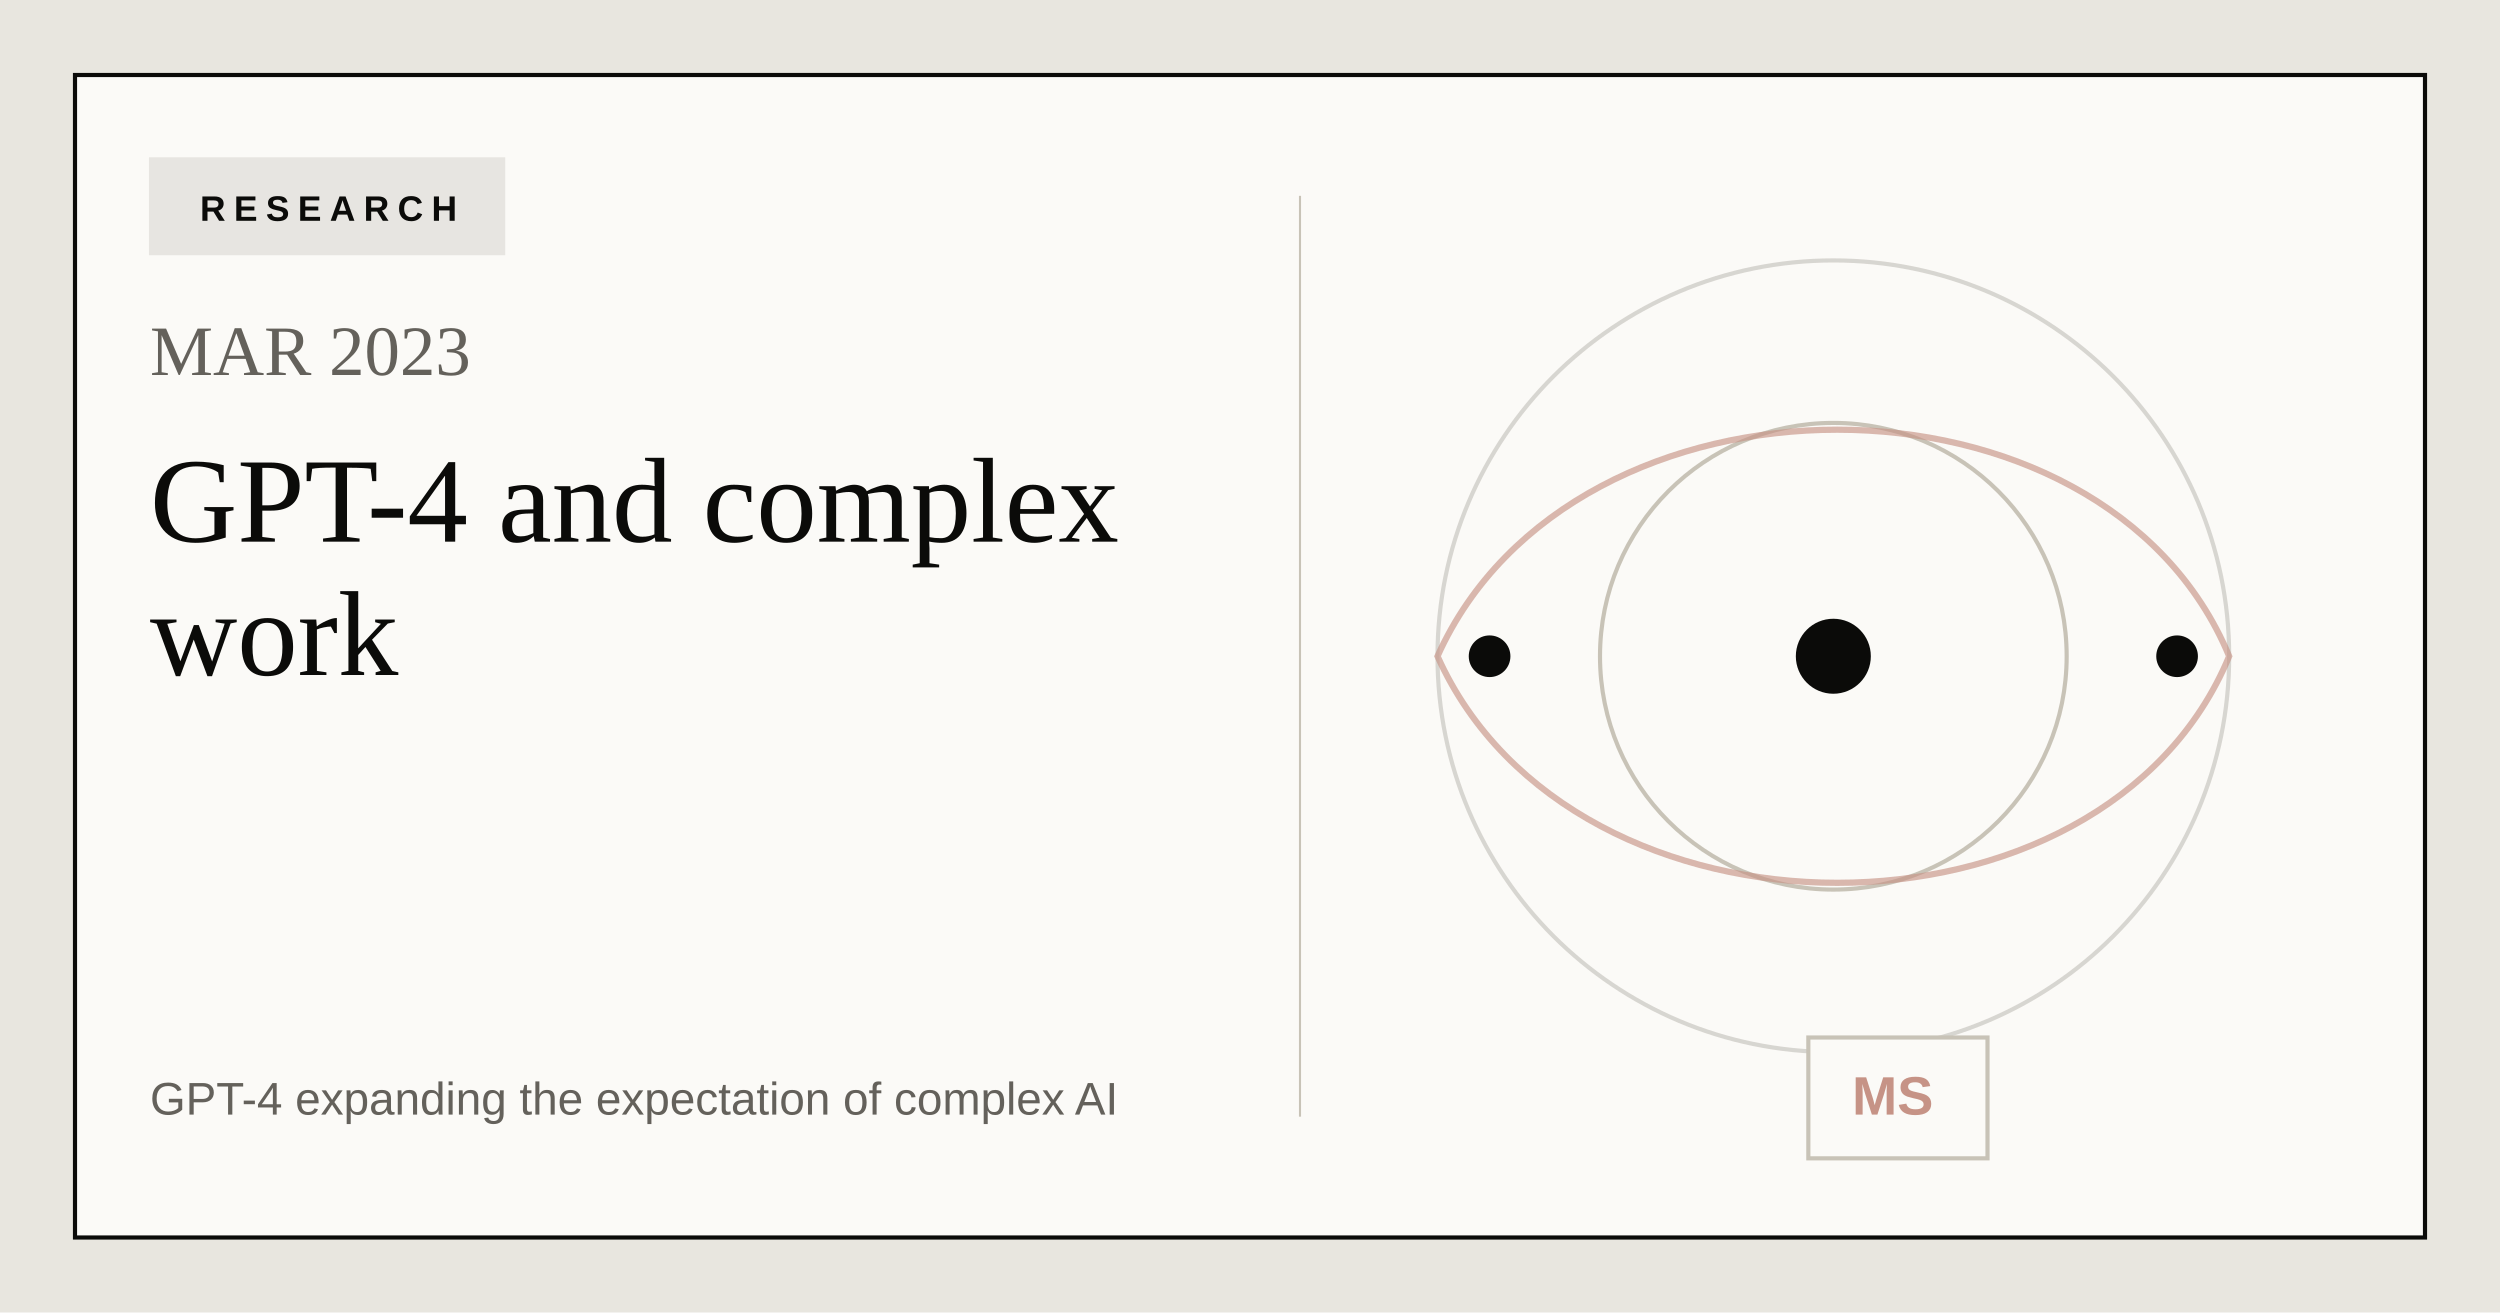
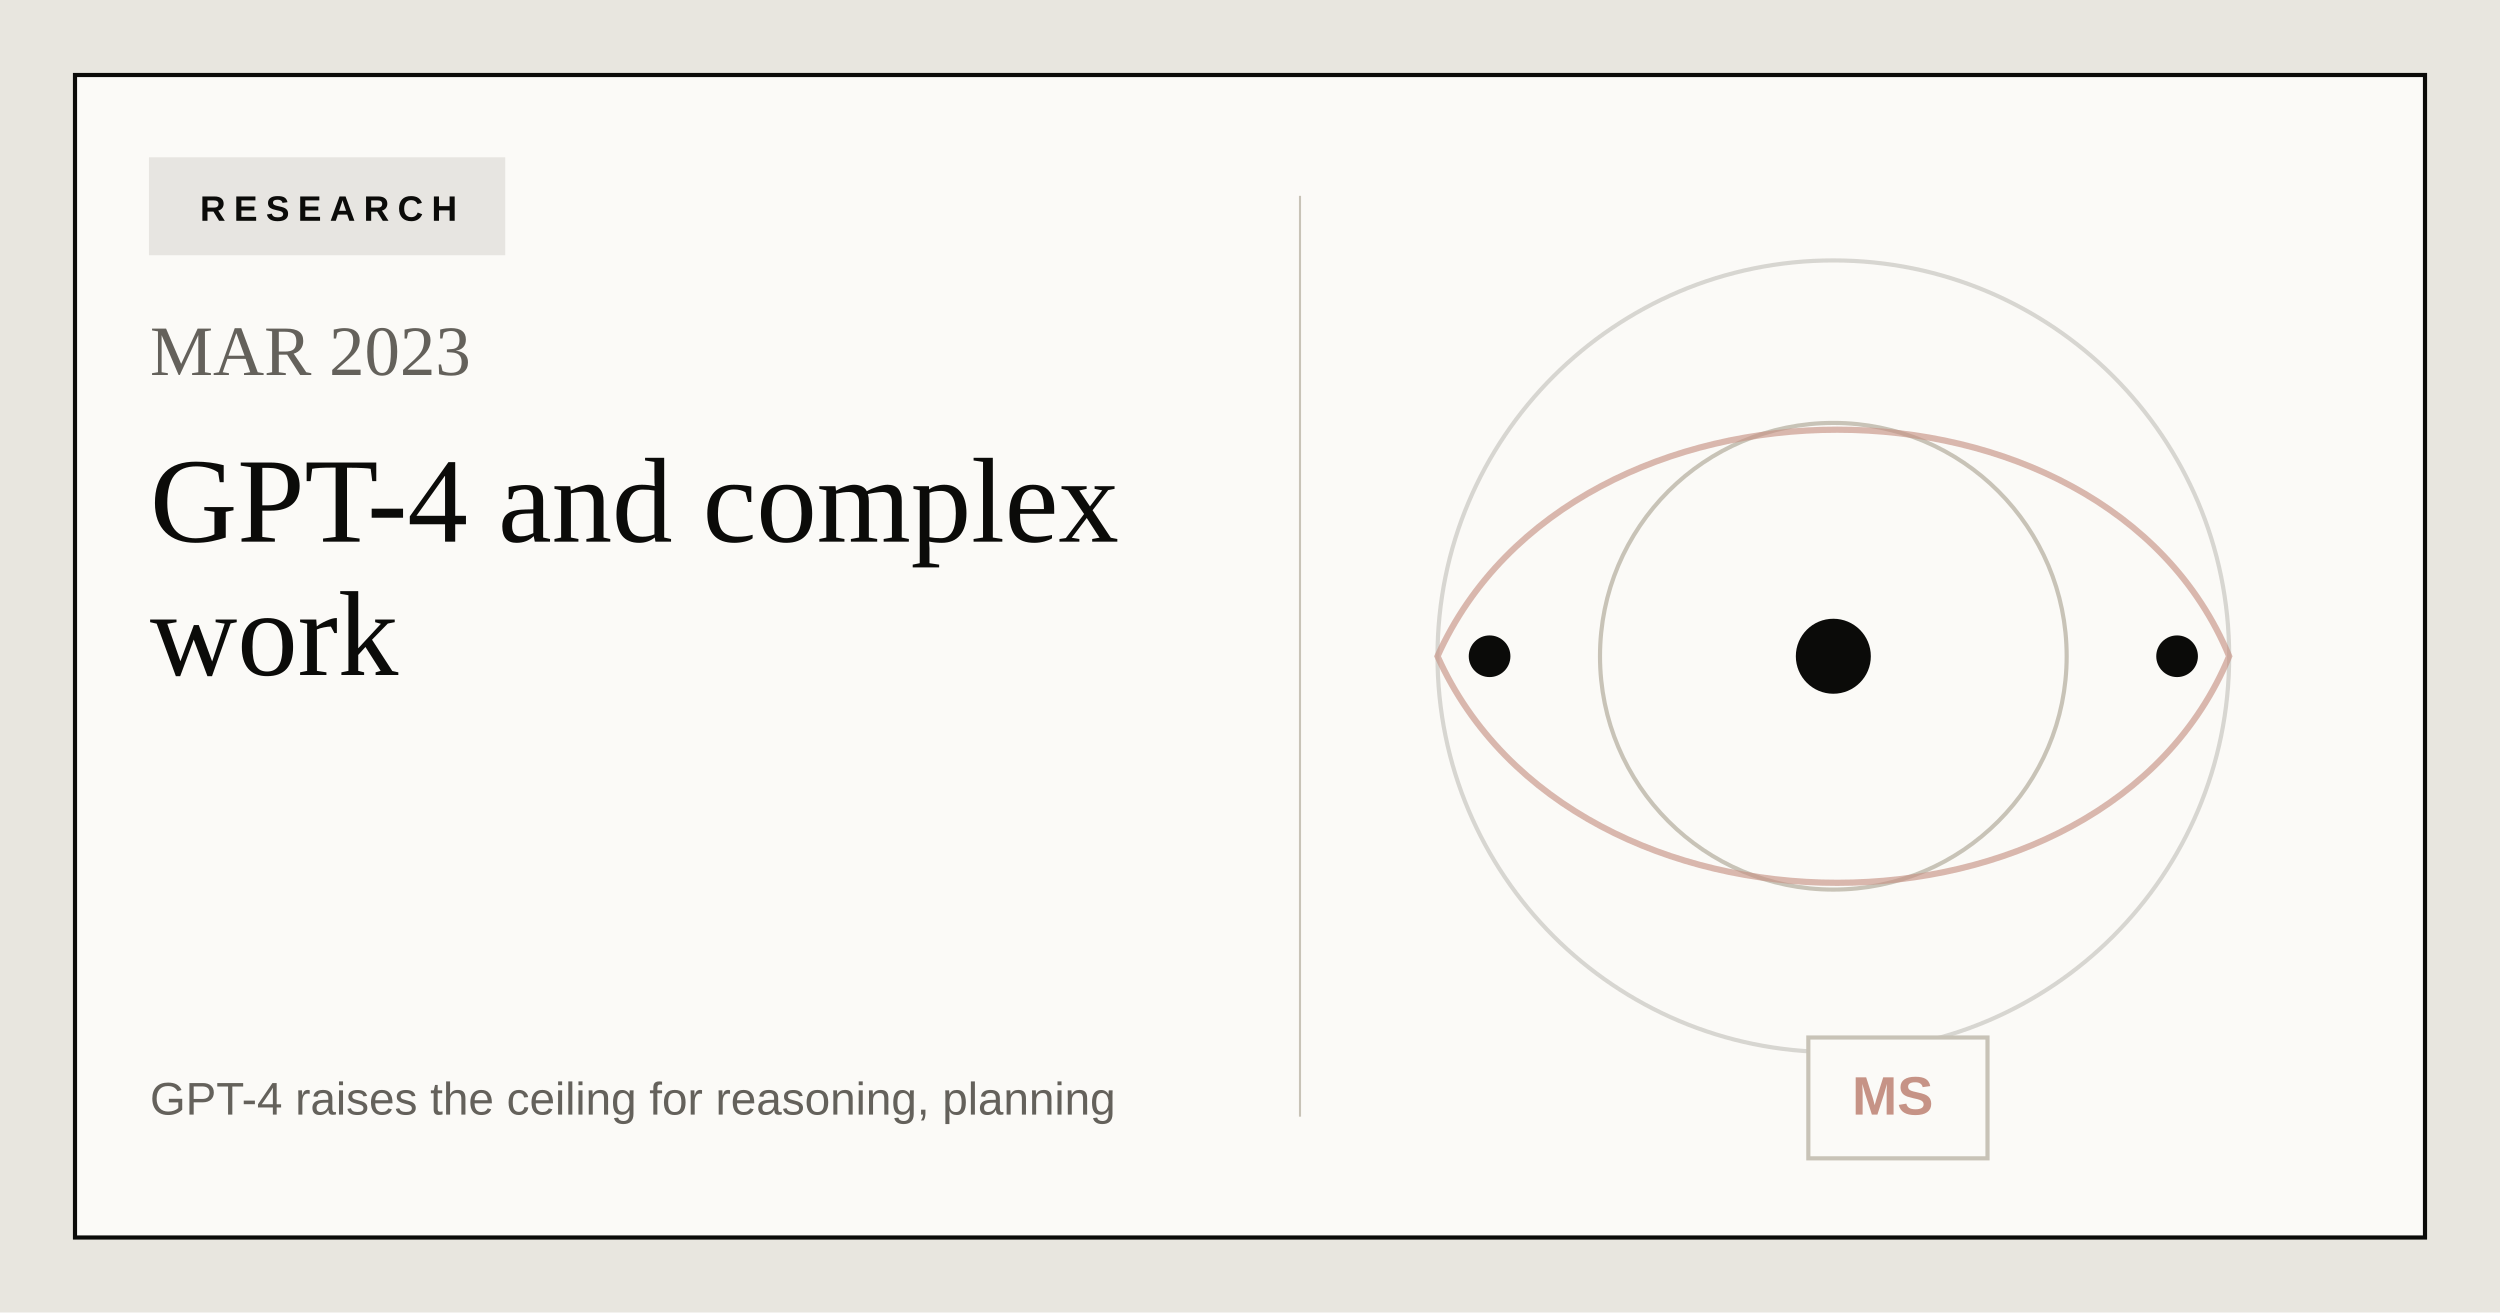
<svg xmlns="http://www.w3.org/2000/svg" width="1200" height="630" viewBox="0 0 1200 630" role="img" aria-labelledby="title desc">
  <rect width="1200" height="630" fill="#e8e6df" />
  <rect x="36" y="36" width="1128" height="558" fill="#fbfaf7" stroke="#0b0b09" stroke-width="2" />
  <rect x="72" y="76" width="170" height="46" fill="#8c877e" opacity="0.18" stroke="#8c877e" stroke-width="1" />
  <text x="96" y="106" font-family="Arial, Helvetica, sans-serif" font-size="17" font-weight="700" letter-spacing="4" fill="#0b0b09">RESEARCH</text>
  <text x="72" y="180" font-family="Georgia, 'Times New Roman', serif" font-size="34" fill="#64615b">MAR 2023</text>
  <text x="72" y="260" font-family="Georgia, 'Times New Roman', serif" font-size="58" font-weight="500" fill="#0b0b09">GPT-4 and complex</text>
  <text x="72" y="324" font-family="Georgia, 'Times New Roman', serif" font-size="58" font-weight="500" fill="#0b0b09">work</text>
-   <text x="72" y="535" font-family="Arial, Helvetica, sans-serif" font-size="22" fill="#64615b">GPT-4 expanding the expectation of complex AI</text>
+   <text x="72" y="535" font-family="Arial, Helvetica, sans-serif" font-size="22" fill="#64615b">GPT-4 raises the ceiling for reasoning, planning</text>
  <circle cx="880" cy="315" r="190" fill="none" stroke="#8c877e" stroke-width="2" opacity="0.32" />
  <circle cx="880" cy="315" r="112" fill="none" stroke="#c8c3b7" stroke-width="2" />
  <path d="M690 315 C755 170 1010 170 1070 315 C1010 460 755 460 690 315Z" fill="none" stroke="#c69386" stroke-width="3" opacity="0.65" />
  <circle cx="880" cy="315" r="18" fill="#0b0b09" />
  <circle cx="715" cy="315" r="10" fill="#0b0b09" />
  <circle cx="1045" cy="315" r="10" fill="#0b0b09" />
  <line x1="624" y1="94" x2="624" y2="536" stroke="#c8c3b7" stroke-width="1" />
  <rect x="868" y="498" width="86" height="58" fill="#fbfaf7" stroke="#c8c3b7" stroke-width="2" />
  <text x="889" y="535" font-family="Arial, Helvetica, sans-serif" font-size="26" font-weight="700" fill="#c69386">MS</text>
</svg>
